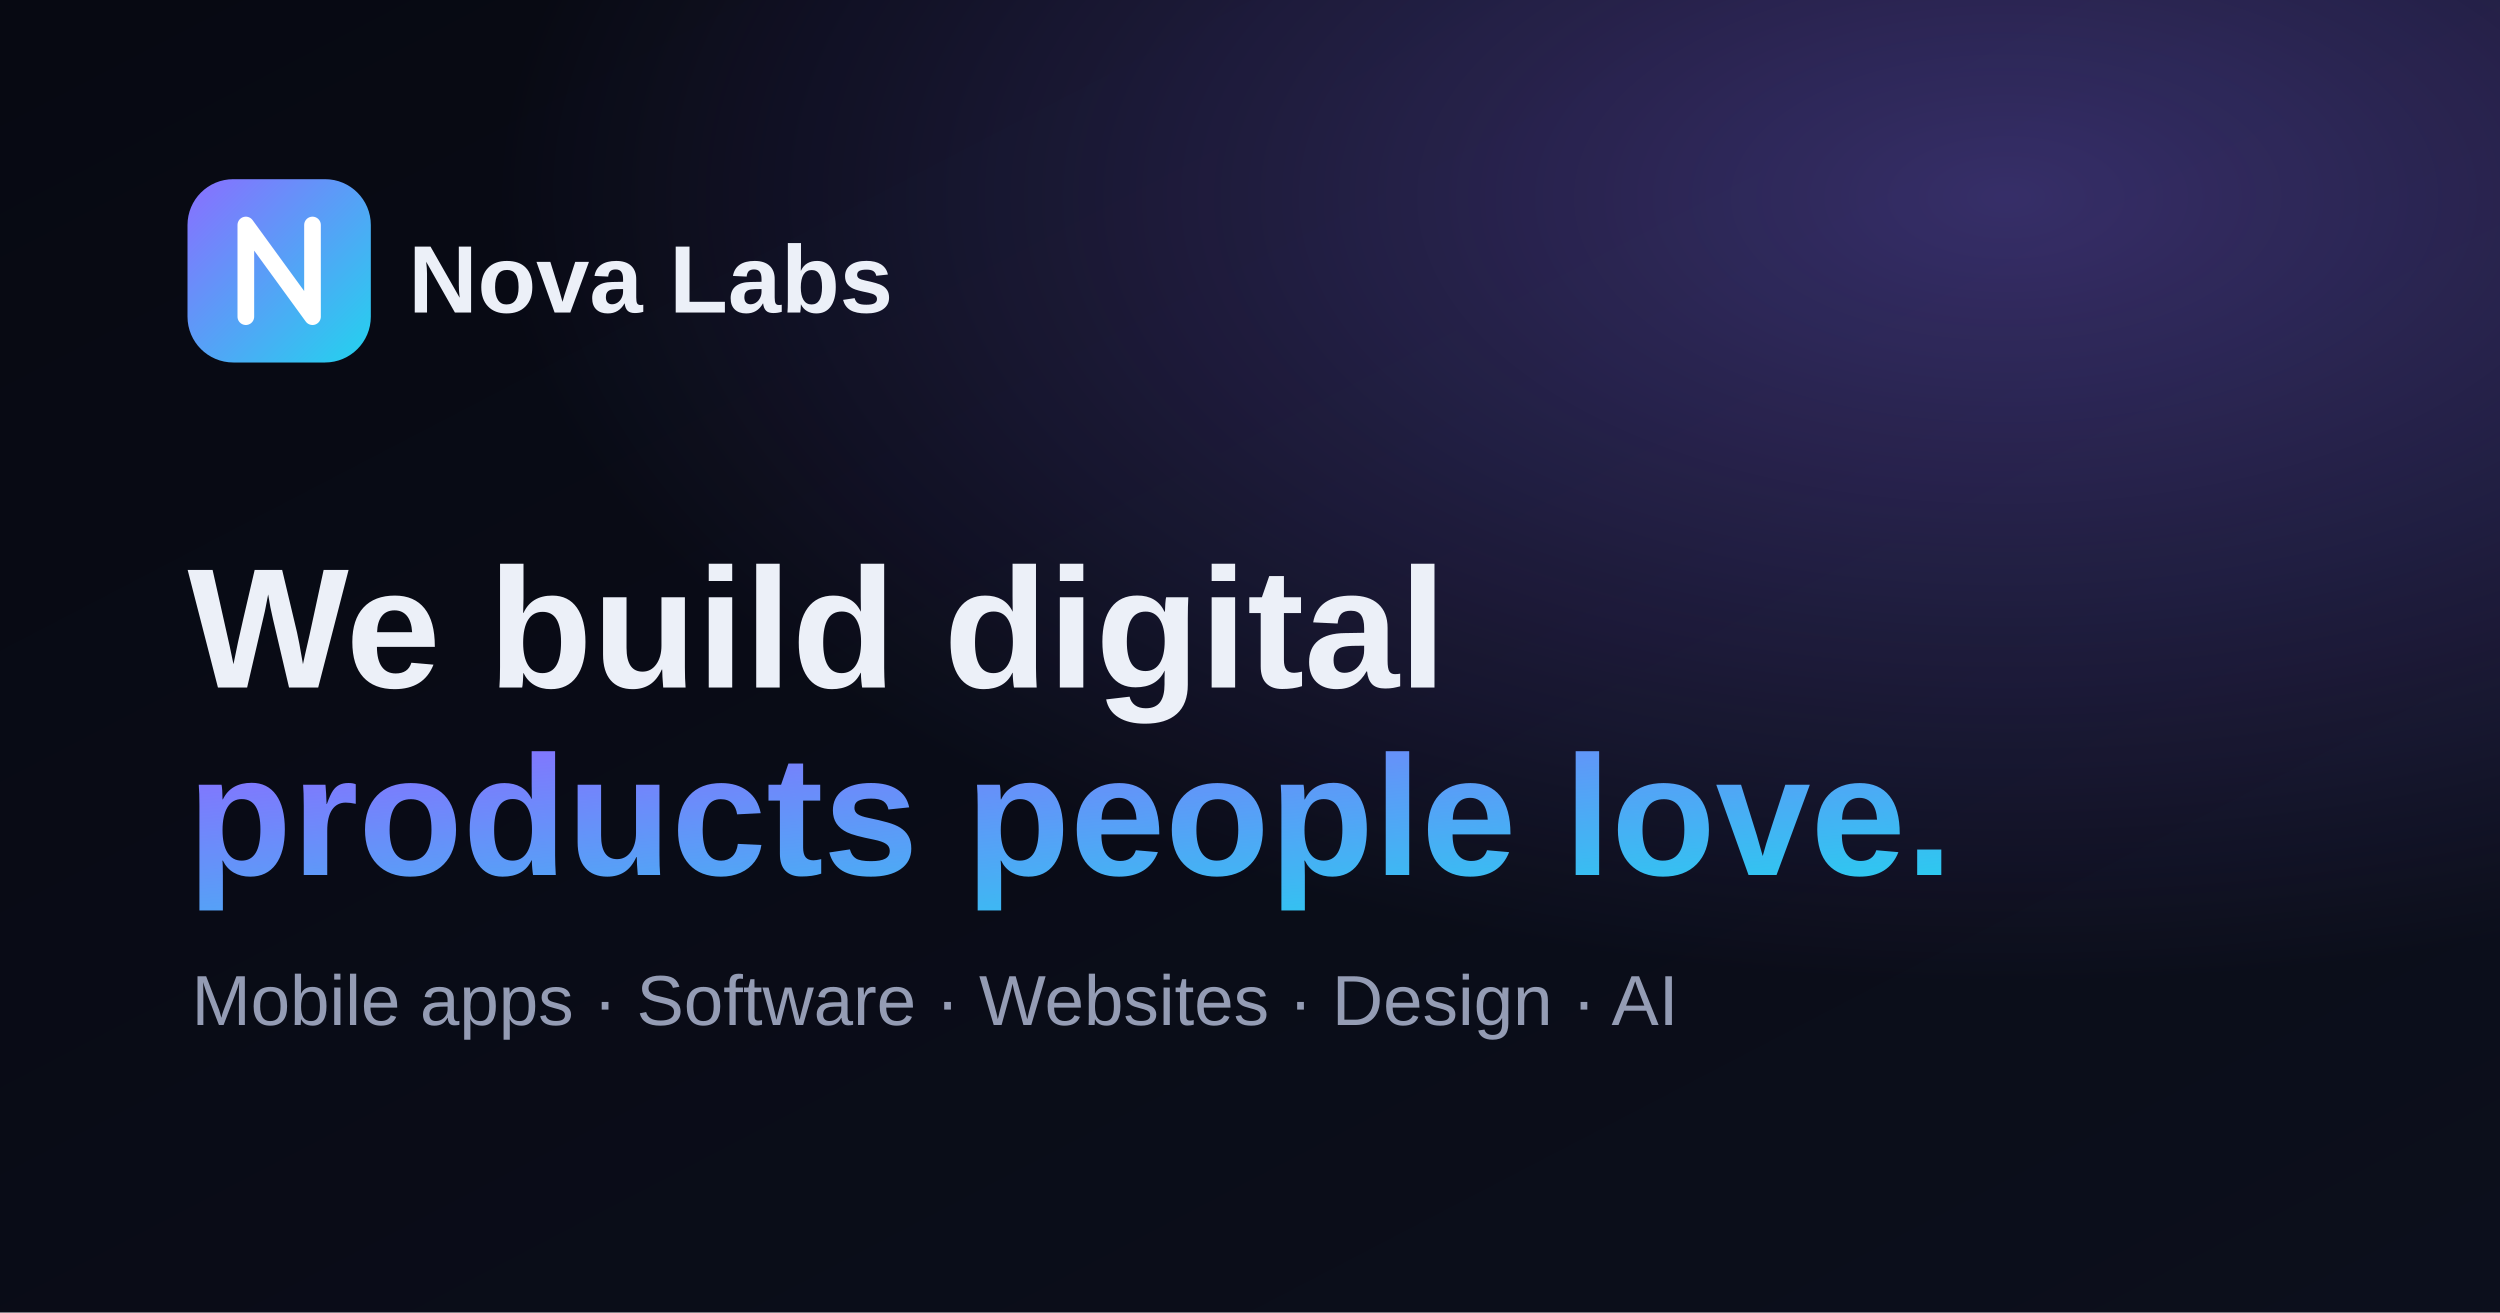
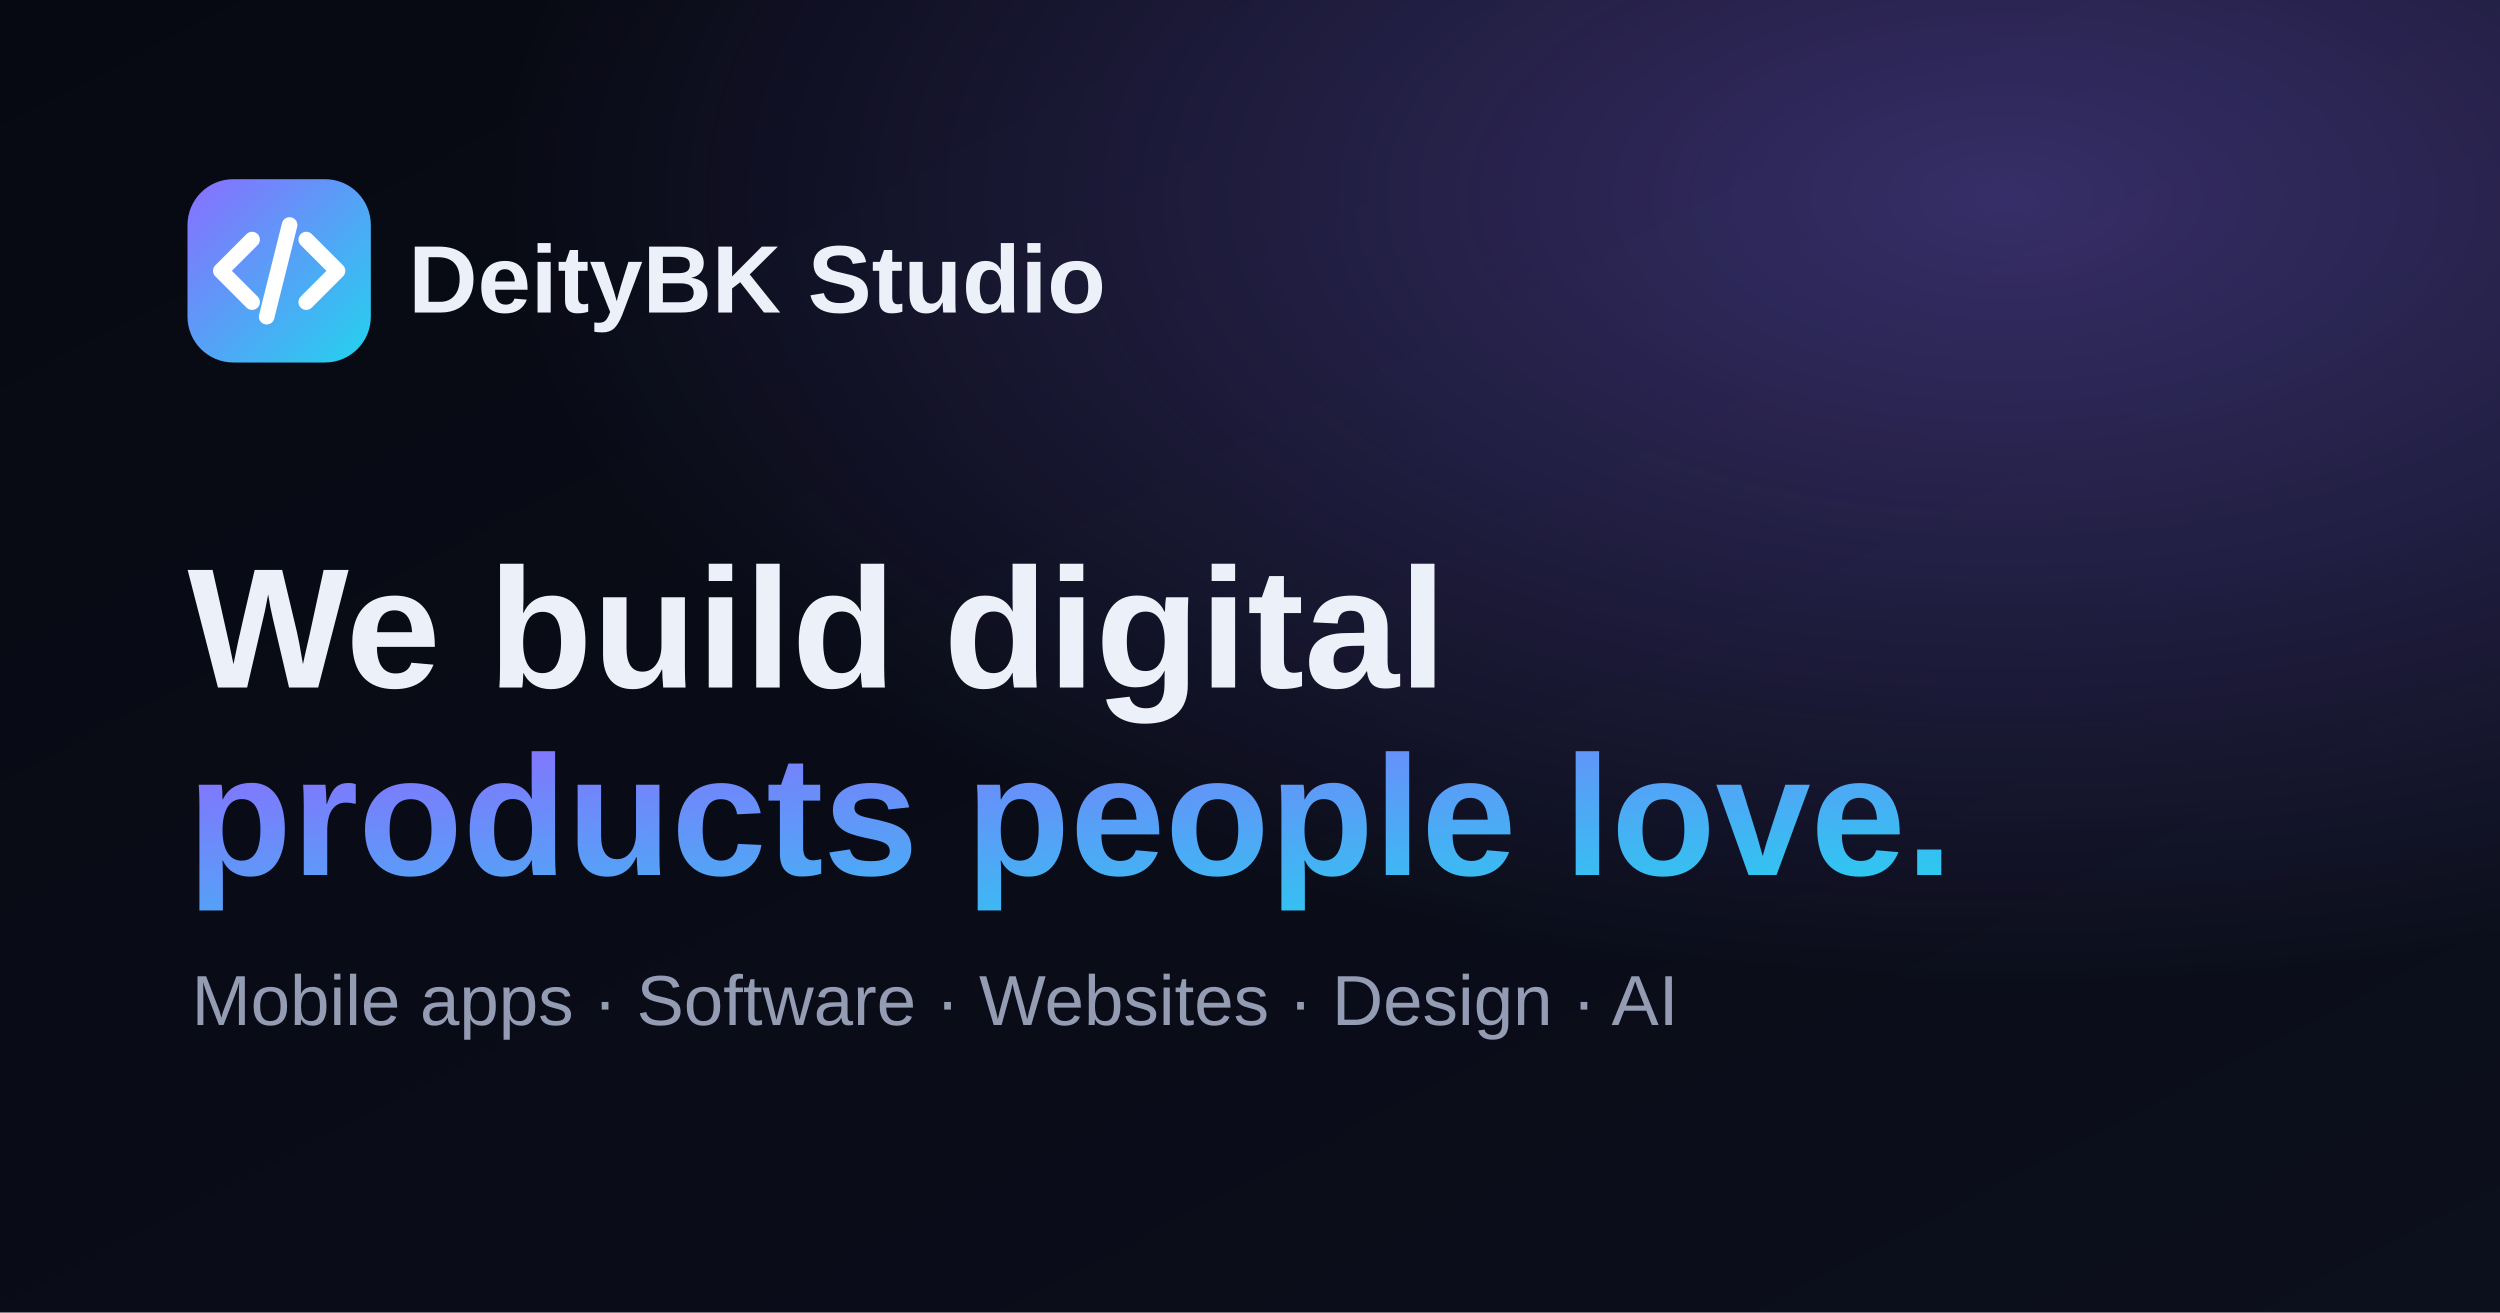
<svg xmlns="http://www.w3.org/2000/svg" width="1200" height="630" viewBox="0 0 1200 630">
  <defs>
    <linearGradient id="bg" x1="0" y1="0" x2="1" y2="1">
      <stop offset="0" stop-color="#070912" />
      <stop offset="1" stop-color="#0c0f1c" />
    </linearGradient>
    <linearGradient id="brand" x1="0" y1="0" x2="1" y2="1">
      <stop offset="0" stop-color="#8a6eff" />
      <stop offset="1" stop-color="#22d3ee" />
    </linearGradient>
    <radialGradient id="glow" cx="80%" cy="15%" r="60%">
      <stop offset="0" stop-color="#8a6eff" stop-opacity="0.35" />
      <stop offset="1" stop-color="#8a6eff" stop-opacity="0" />
    </radialGradient>
  </defs>
  <rect width="1200" height="630" fill="url(#bg)" />
  <rect width="1200" height="630" fill="url(#glow)" />
  <rect x="90" y="86" width="88" height="88" rx="22" fill="url(#brand)" />
-   <path d="M118 152V108l32 44V108" fill="none" stroke="#fff" stroke-width="8" stroke-linecap="round" stroke-linejoin="round" />
-   <text x="196" y="150" font-family="'Space Grotesk', Arial, sans-serif" font-size="46" font-weight="700" fill="#ecf0f8">Nova Labs</text>
+   <path d="M121 115l-15 15 15 15M147 115l15 15-15 15M139 108l-11 44" fill="none" stroke="#fff" stroke-width="7.5" stroke-linecap="round" stroke-linejoin="round" />
+   <text x="196" y="150" font-family="'Space Grotesk', Arial, sans-serif" font-size="46" font-weight="700" fill="#ecf0f8">DeityBK Studio</text>
  <text x="90" y="330" font-family="'Space Grotesk', Arial, sans-serif" font-size="82" font-weight="700" fill="#ecf0f8">We build digital</text>
  <text x="90" y="420" font-family="'Space Grotesk', Arial, sans-serif" font-size="82" font-weight="700" fill="url(#brand)">products people love.</text>
  <text x="92" y="492" font-family="Arial, sans-serif" font-size="34" fill="#949cb4">Mobile apps · Software · Websites · Design · AI</text>
</svg>
